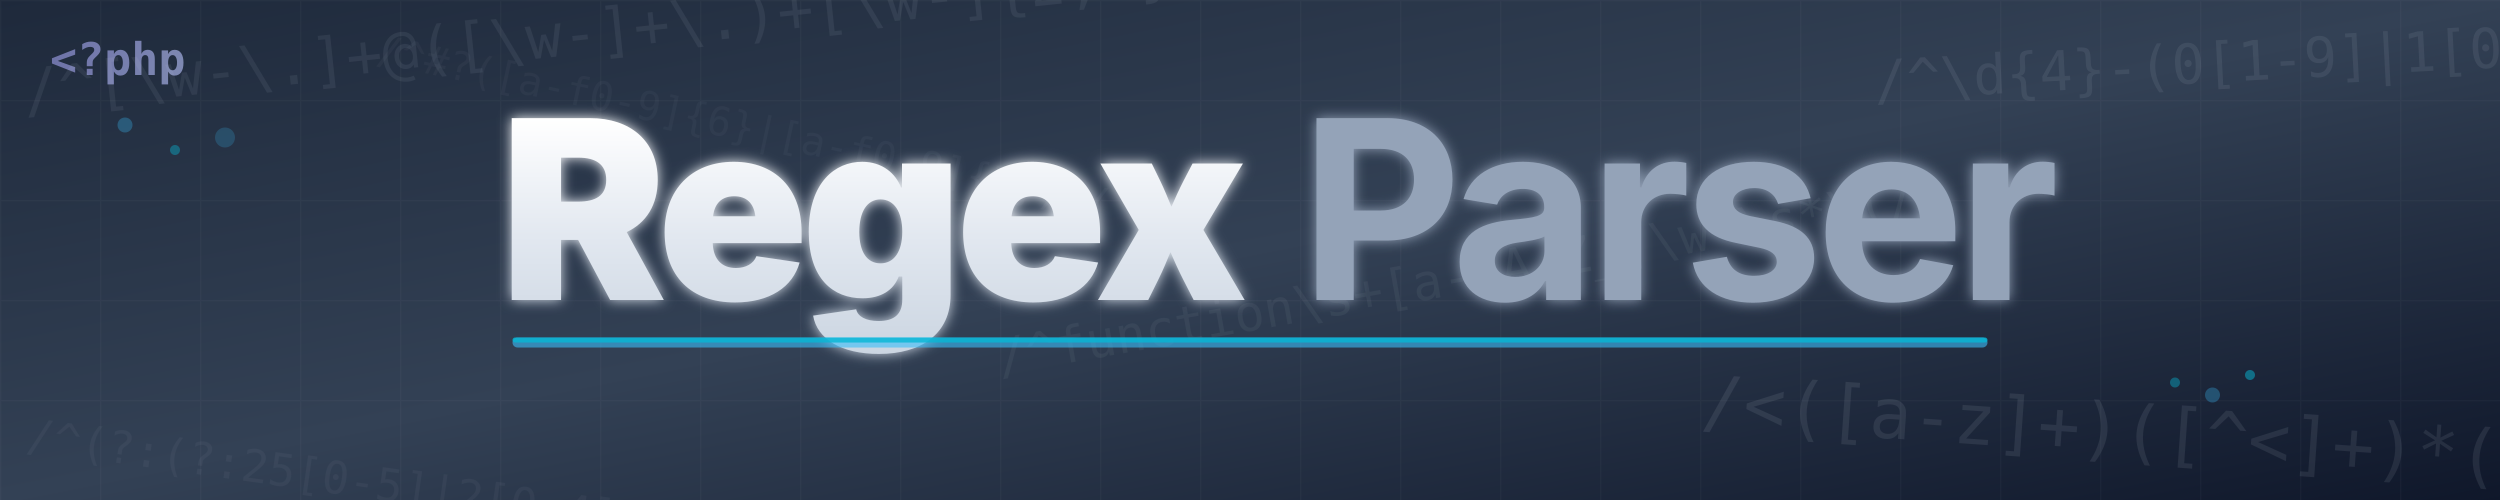
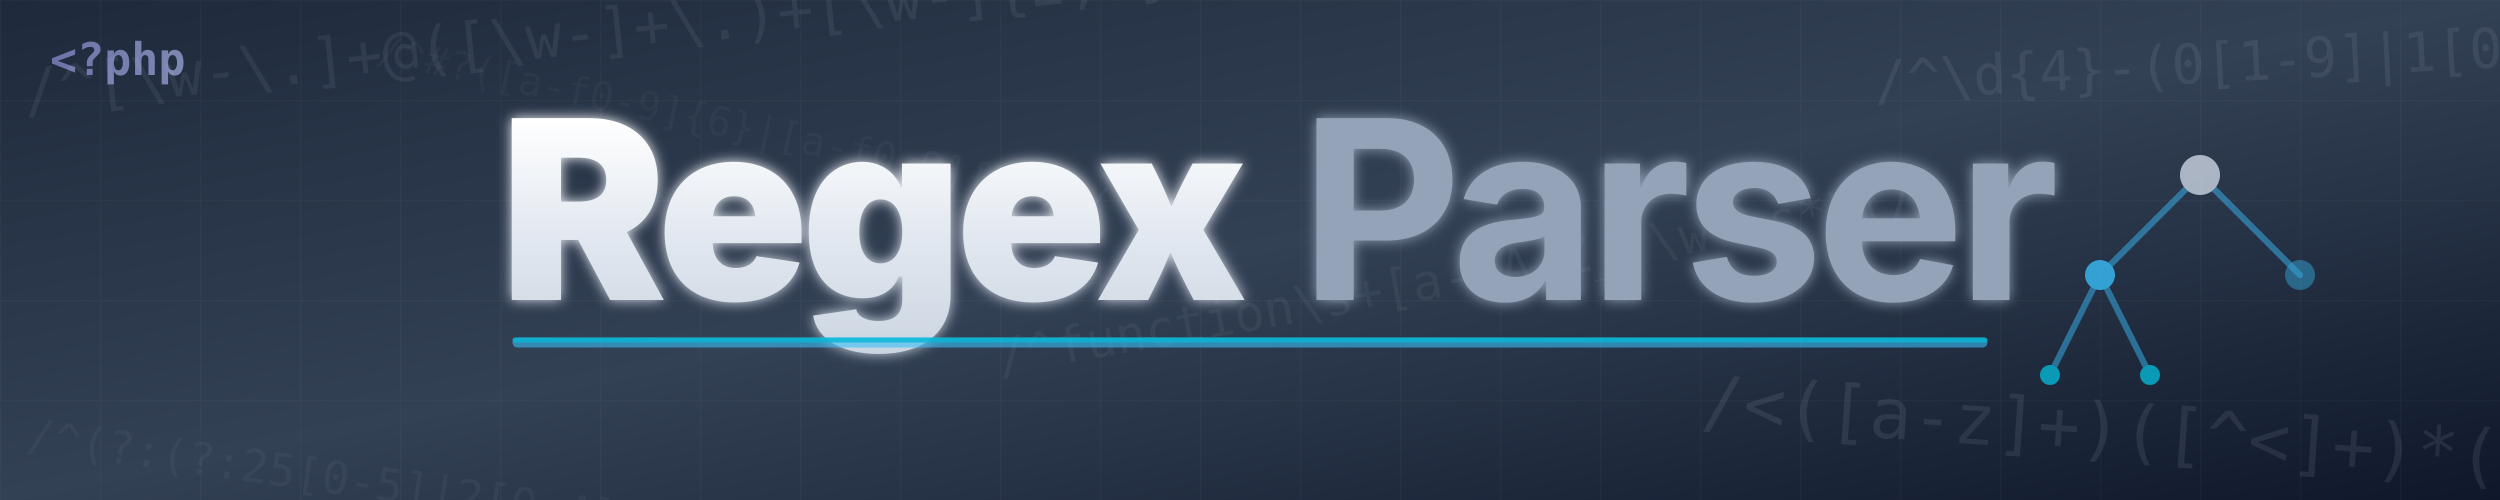
<svg xmlns="http://www.w3.org/2000/svg" viewBox="0 0 1000 200" width="1000" height="200">
  <defs>
    <linearGradient id="bgGrad" x1="0%" y1="0%" x2="100%" y2="100%">
      <stop offset="0%" stop-color="#1e293b" />
      <stop offset="50%" stop-color="#334155" />
      <stop offset="100%" stop-color="#0f172a" />
    </linearGradient>
    <linearGradient id="textGrad" x1="0%" y1="0%" x2="0%" y2="100%">
      <stop offset="0%" stop-color="#ffffff" />
      <stop offset="50%" stop-color="#e2e8f0" />
      <stop offset="100%" stop-color="#cbd5e1" />
    </linearGradient>
    <linearGradient id="phpGrad" x1="0%" y1="0%" x2="100%" y2="0%">
      <stop offset="0%" stop-color="#777bb4" />
      <stop offset="100%" stop-color="#8892bf" />
    </linearGradient>
    <filter id="glow" x="-20%" y="-20%" width="140%" height="140%">
      <feGaussianBlur stdDeviation="2.5" result="coloredBlur" />
      <feMerge>
        <feMergeNode in="coloredBlur" />
        <feMergeNode in="SourceGraphic" />
      </feMerge>
    </filter>
    <pattern id="gridPattern" width="40" height="40" patternUnits="userSpaceOnUse">
      <path d="M 40 0 L 0 0 0 40" fill="none" stroke="white" stroke-width="1" stroke-opacity="0.03" />
    </pattern>
  </defs>
  <rect width="1000" height="200" fill="url(#bgGrad)" />
  <rect width="1000" height="200" fill="url(#gridPattern)" />
  <g transform="translate(20, 30)">
    <text font-family="'JetBrains Mono', Consolas, monospace" font-size="18" fill="url(#phpGrad)" opacity="0.9" font-weight="bold">&lt;?php</text>
  </g>
  <g transform="translate(10, 45) rotate(-6)" opacity="0.08">
    <text font-family="'JetBrains Mono', Consolas, monospace" font-size="24" fill="#cbd5e1">
            /^[\w-\.]+@([\w-]+\.)+[\w-]{2,4}$/
        </text>
  </g>
  <g transform="translate(680, 170) rotate(4)" opacity="0.1">
    <text font-family="'JetBrains Mono', Consolas, monospace" font-size="28" fill="#cbd5e1">
            /&lt;([a-z]+)([^&lt;]+)*(?:&gt;(.*)&lt;\/\1&gt;|\s+\/&gt;)/
        </text>
  </g>
  <g transform="translate(10, 180) rotate(8)" opacity="0.05">
    <text font-family="'JetBrains Mono', Consolas, monospace" font-size="18" fill="#cbd5e1">
            /^(?:(?:25[0-5]|2[0-4][0-9]|[01]?[0-9][0-9]?)\.){3}/
        </text>
  </g>
  <g transform="translate(750, 40) rotate(-3)" opacity="0.09">
    <text font-family="'JetBrains Mono', Consolas, monospace" font-size="22" fill="#cbd5e1">
            /^\d{4}-(0[1-9]|1[0-2])-(0[1-9]|[12]\d|3[01])$/
        </text>
  </g>
  <g transform="translate(150, 25) rotate(12)" opacity="0.04">
    <text font-family="'JetBrains Mono', Consolas, monospace" font-size="16" fill="#cbd5e1">
            /^#?([a-f0-9]{6}|[a-f0-9]{3})$/
        </text>
  </g>
  <g transform="translate(400, 150) rotate(-10)" opacity="0.06">
    <text font-family="'JetBrains Mono', Consolas, monospace" font-size="20" fill="#cbd5e1">
            /^function\s+[a-zA-Z_]\w*\s*\(/
        </text>
  </g>
+   <g transform="translate(880, 100)" opacity="0.8">
+     <path d="M0,-30 L-40,10 M0,-30 L40,10 M-40,10 L-60,50 M-40,10 L-20,50" stroke="#38bdf8" stroke-width="2.5" stroke-linecap="round" fill="none" opacity="0.6" />
+     <circle cx="0" cy="-30" r="8" fill="#cbd5e1" />
+     <circle cx="-40" cy="10" r="6" fill="#38bdf8" />
+     <circle cx="40" cy="10" r="6" fill="#38bdf8" opacity="0.5" />
+     <circle cx="-60" cy="50" r="4" fill="#06b6d4" />
+     <circle cx="-20" cy="50" r="4" fill="#06b6d4" />
+   </g>
  <g transform="translate(20, 100)">
    <g transform="translate(180, 0)">
      <text x="0" y="20" font-family="'JetBrains Sans', 'Inter', system-ui, -apple-system, sans-serif" font-weight="900" font-size="100" letter-spacing="-3" fill="url(#textGrad)" filter="url(#glow)" style="text-shadow: 0 4px 12px rgba(0,0,0,0.5);">Regex</text>
      <text x="320" y="20" font-family="'JetBrains Sans', 'Inter', system-ui, -apple-system, sans-serif" font-weight="700" font-size="100" letter-spacing="-3" fill="#94a3b8" filter="url(#glow)">Parser</text>
      <rect x="5" y="35" width="590" height="4" rx="2" fill="#38bdf8" opacity="0.6" />
      <rect x="5" y="35" width="590" height="2" rx="1" fill="#06b6d4" opacity="0.8" />
    </g>
  </g>
-   <g transform="translate(50, 50)">
-     <circle cx="0" cy="0" r="3" fill="#38bdf8" opacity="0.3" />
-     <circle cx="20" cy="10" r="2" fill="#06b6d4" opacity="0.4" />
-     <circle cx="40" cy="5" r="4" fill="#38bdf8" opacity="0.2" />
-   </g>
-   <g transform="translate(900, 150)">
-     <circle cx="0" cy="0" r="2" fill="#06b6d4" opacity="0.5" />
-     <circle cx="-15" cy="8" r="3" fill="#38bdf8" opacity="0.3" />
-     <circle cx="-30" cy="3" r="2" fill="#06b6d4" opacity="0.4" />
-   </g>
</svg>
